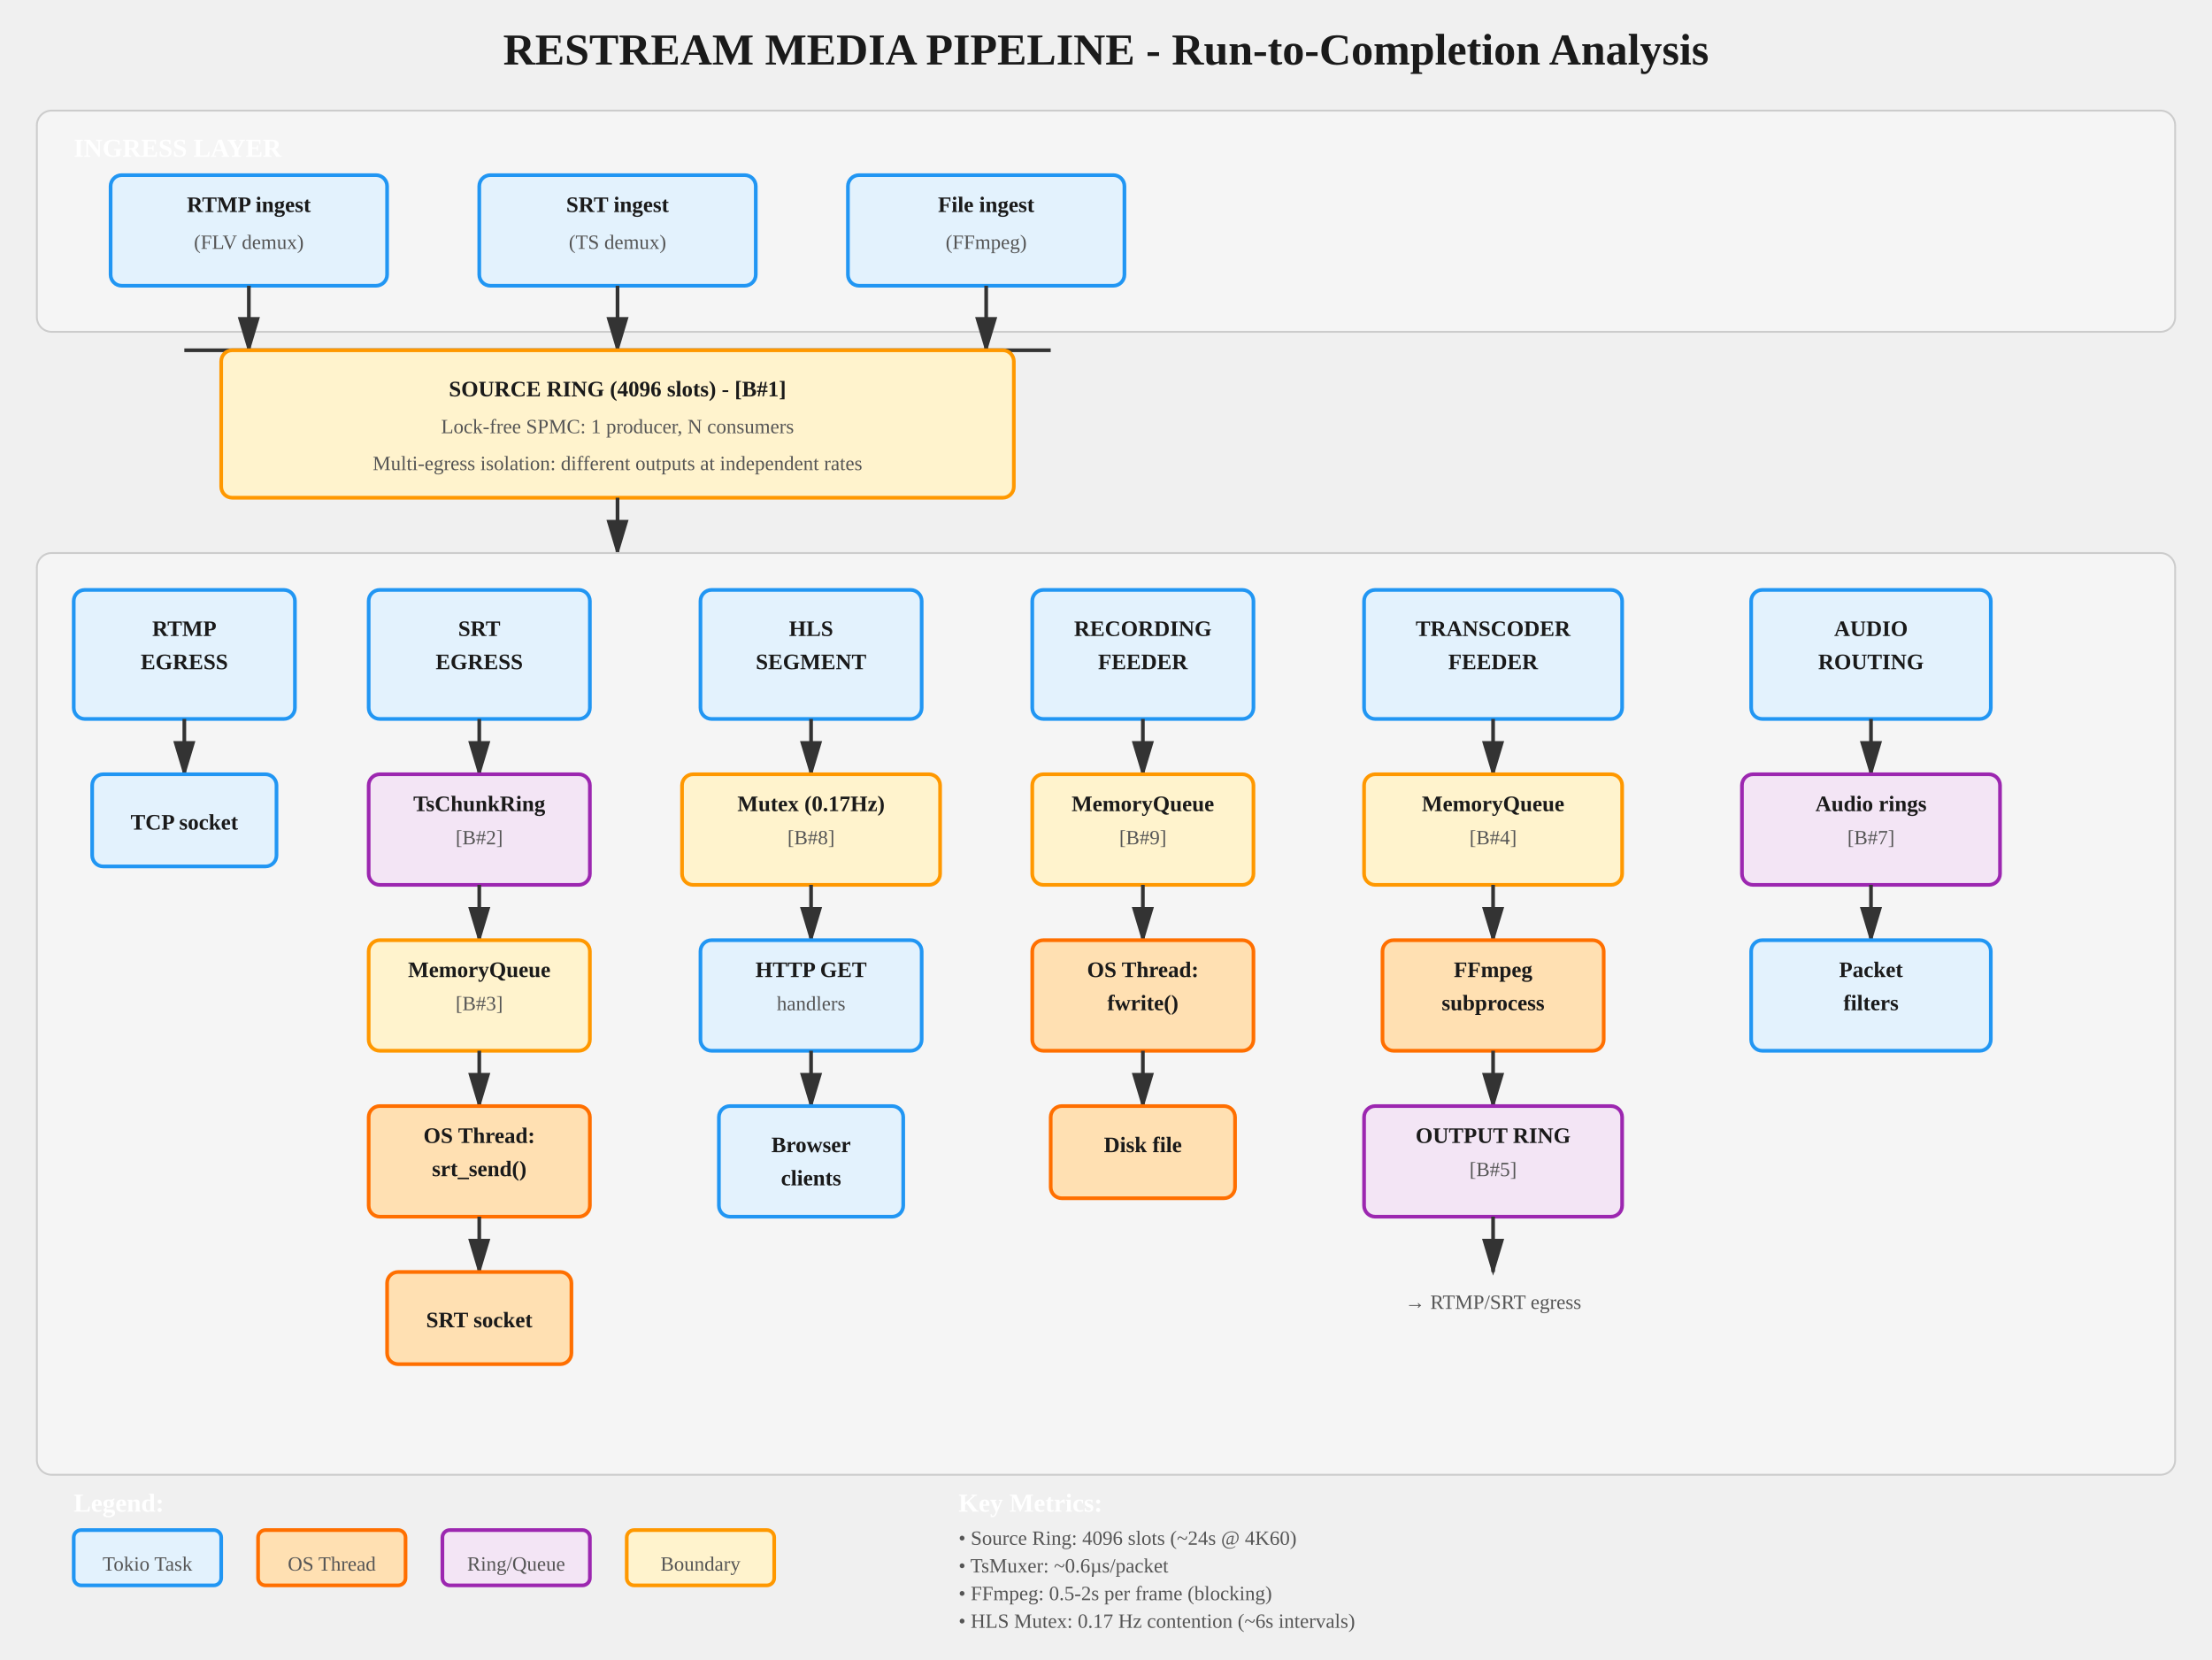
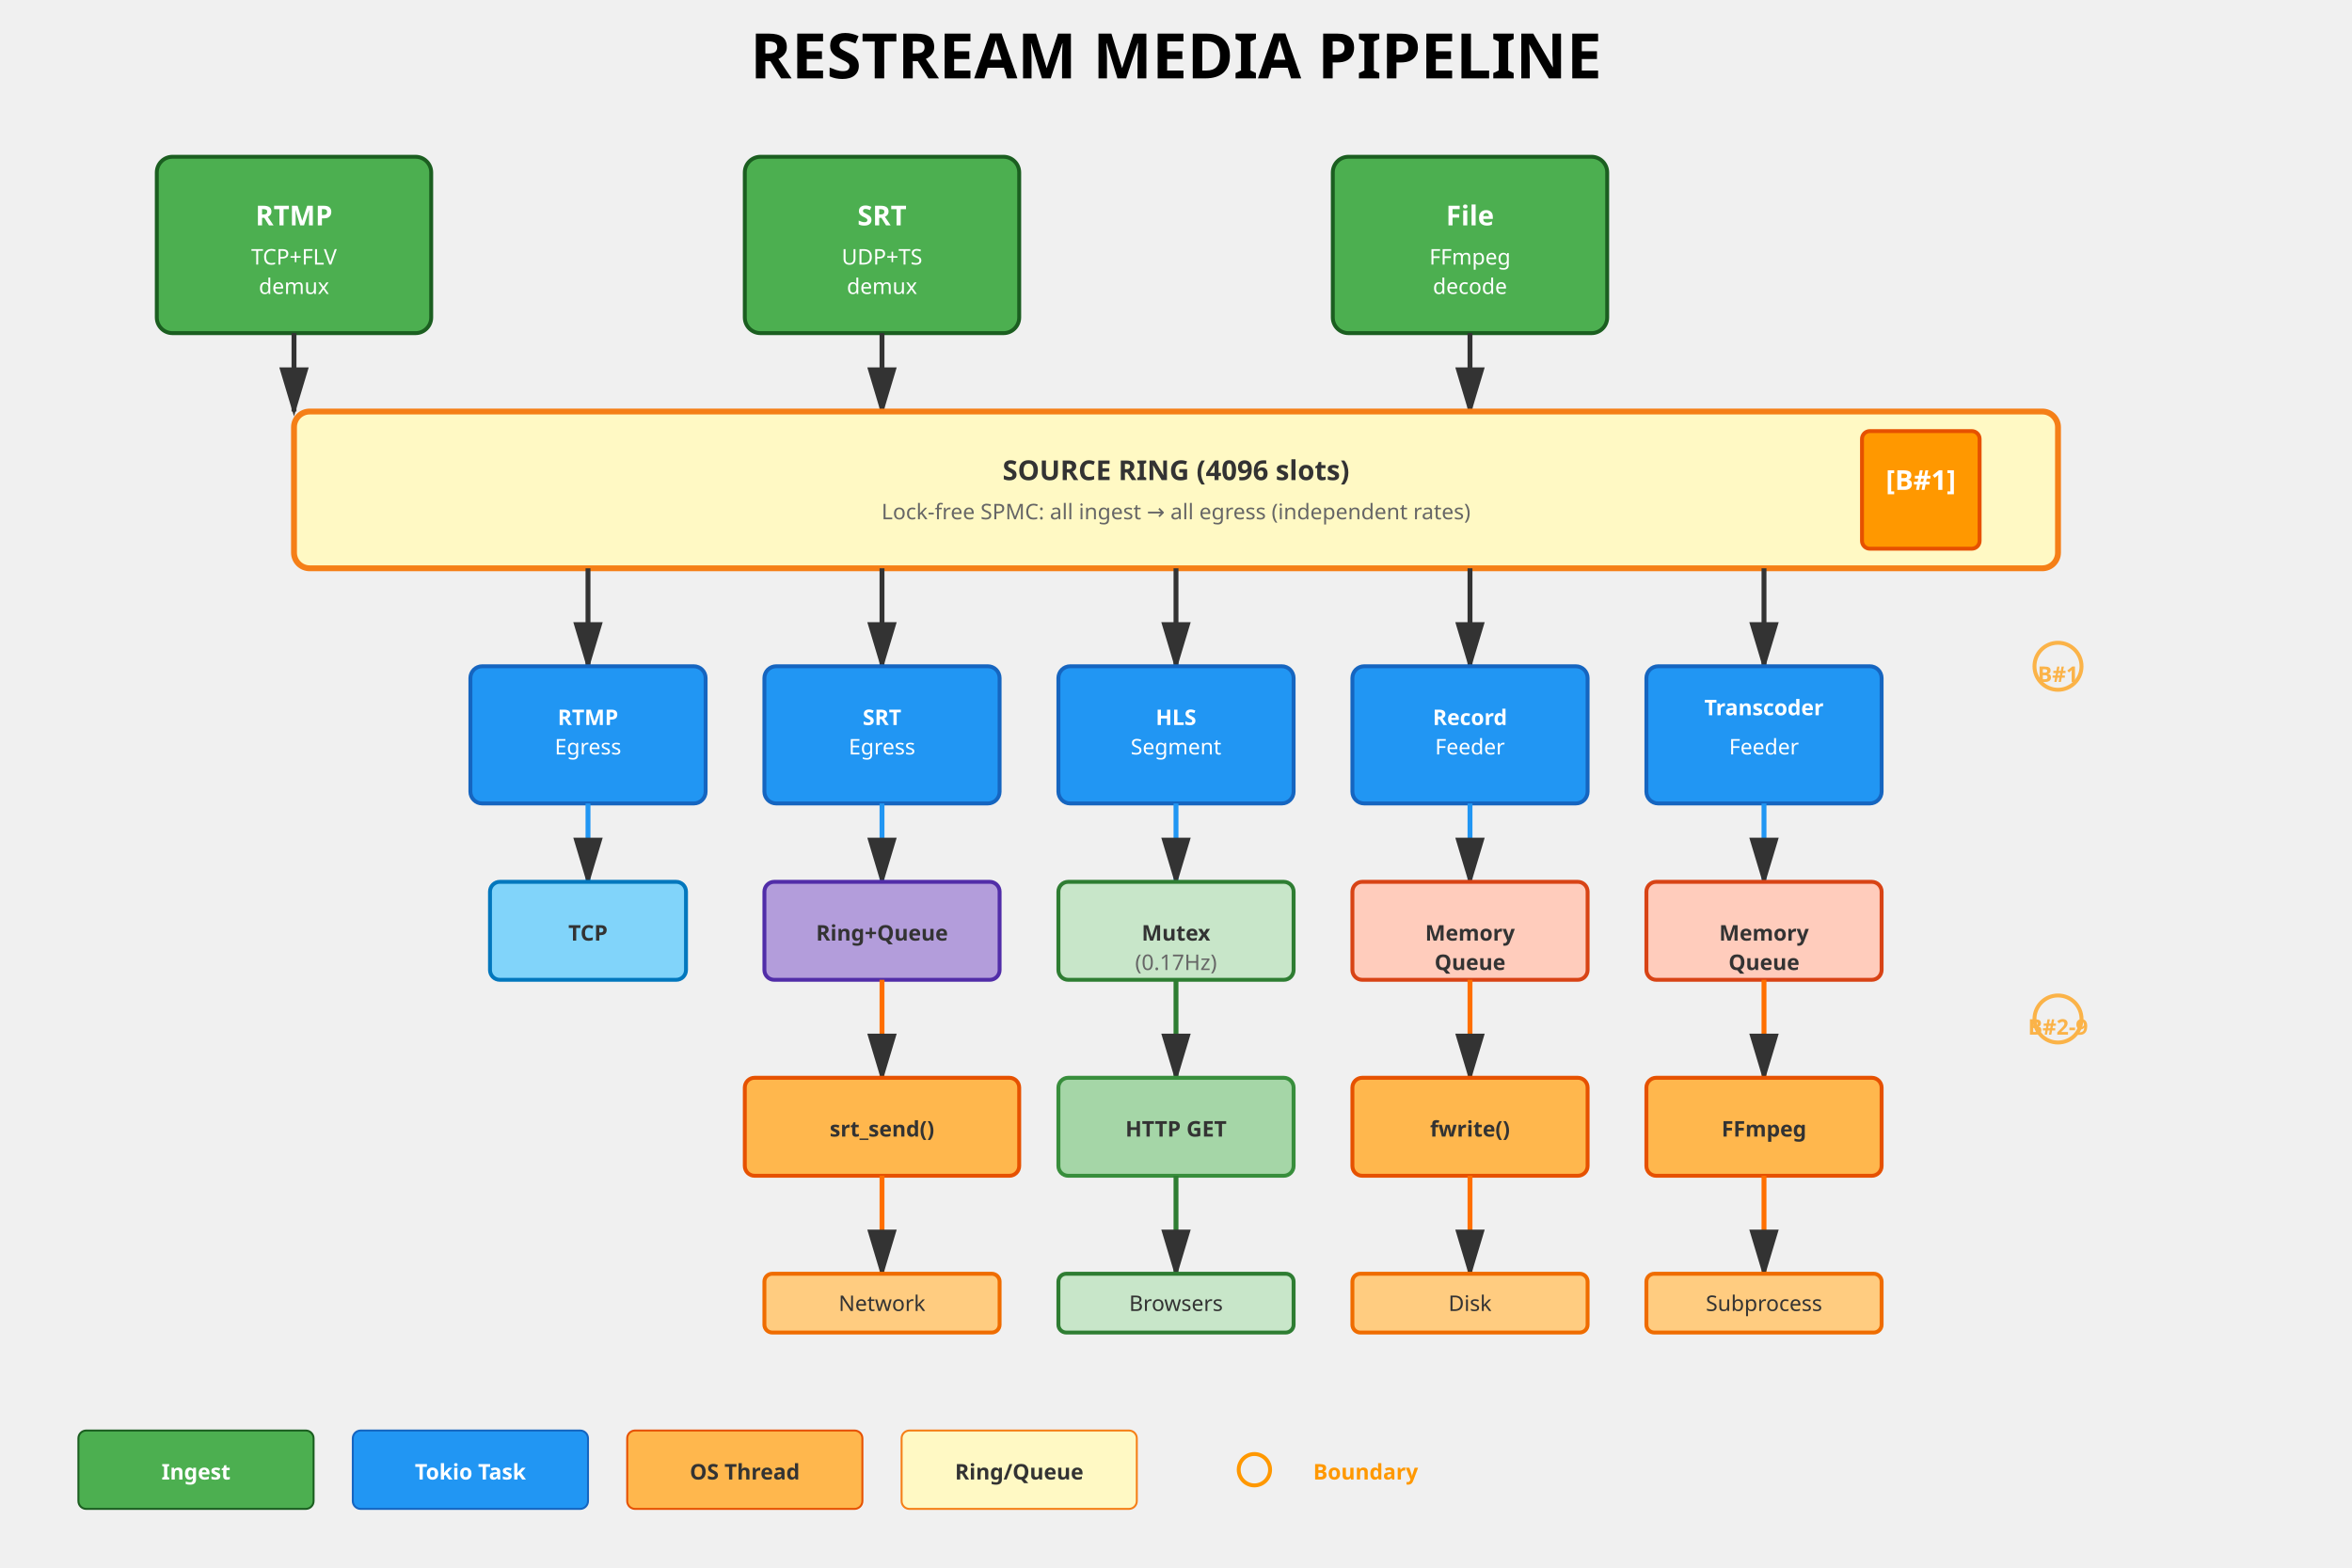
- <svg xmlns="http://www.w3.org/2000/svg" viewBox="0 0 1200 900" width="1200" height="900">
+ <svg xmlns="http://www.w3.org/2000/svg" viewBox="0 0 1200 800">
  <defs>
    <style>
-       .title { font-size: 24px; font-weight: bold; fill: #1a1a1a; }
-       .section-label { font-size: 14px; font-weight: bold; fill: #ffffff; }
-       .box-label { font-size: 12px; font-weight: 600; fill: #1a1a1a; }
-       .small-text { font-size: 11px; fill: #555555; }
-       .connector { stroke: #333; stroke-width: 2; fill: none; }
-       .arrow { stroke: #333; stroke-width: 2; fill: none; marker-end: url(#arrowhead); }
-       .decoupling-box { fill: #fff3cd; stroke: #ff9800; stroke-width: 2; }
-       .async-box { fill: #e3f2fd; stroke: #2196f3; stroke-width: 2; }
-       .thread-box { fill: #ffe0b2; stroke: #ff6f00; stroke-width: 2; }
-       .ring-box { fill: #f3e5f5; stroke: #9c27b0; stroke-width: 2; }
-       .section-bg { fill: #f5f5f5; stroke: #cccccc; stroke-width: 1; }
+       text { font-family: sans-serif; }
+       .title { font-size: 32px; font-weight: bold; }
+       .label { font-size: 14px; font-weight: bold; }
+       .small { font-size: 11px; }
+       .arrow { stroke-width: 2.5; fill: none; marker-end: url(#arrowhead); }
+       .decoupling { stroke-width: 3; stroke-dasharray: 8,3; }
    </style>
    <marker id="arrowhead" markerWidth="10" markerHeight="10" refX="9" refY="3" orient="auto">
      <polygon points="0 0, 10 3, 0 6" fill="#333" />
    </marker>
  </defs>
-   <text x="600" y="35" text-anchor="middle" class="title">RESTREAM MEDIA PIPELINE - Run-to-Completion Analysis</text>
-   <rect x="20" y="60" width="1160" height="120" class="section-bg" rx="8" />
-   <text x="40" y="85" class="section-label" font-size="16">INGRESS LAYER</text>
-   <rect x="60" y="95" width="150" height="60" class="async-box" rx="6" />
-   <text x="135" y="115" text-anchor="middle" class="box-label">RTMP ingest</text>
-   <text x="135" y="135" text-anchor="middle" class="small-text">(FLV demux)</text>
-   <rect x="260" y="95" width="150" height="60" class="async-box" rx="6" />
-   <text x="335" y="115" text-anchor="middle" class="box-label">SRT ingest</text>
-   <text x="335" y="135" text-anchor="middle" class="small-text">(TS demux)</text>
-   <rect x="460" y="95" width="150" height="60" class="async-box" rx="6" />
-   <text x="535" y="115" text-anchor="middle" class="box-label">File ingest</text>
-   <text x="535" y="135" text-anchor="middle" class="small-text">(FFmpeg)</text>
-   <line x1="135" y1="155" x2="135" y2="190" class="arrow" />
-   <line x1="335" y1="155" x2="335" y2="190" class="arrow" />
-   <line x1="535" y1="155" x2="535" y2="190" class="arrow" />
-   <line x1="100" y1="190" x2="570" y2="190" class="connector" />
-   <rect x="120" y="190" width="430" height="80" class="decoupling-box" rx="6" />
-   <text x="335" y="215" text-anchor="middle" class="box-label">SOURCE RING (4096 slots) - [B#1]</text>
-   <text x="335" y="235" text-anchor="middle" class="small-text">Lock-free SPMC: 1 producer, N consumers</text>
-   <text x="335" y="255" text-anchor="middle" class="small-text">Multi-egress isolation: different outputs at independent rates</text>
-   <line x1="335" y1="270" x2="335" y2="300" class="arrow" />
-   <rect x="20" y="300" width="1160" height="500" class="section-bg" rx="8" />
-   <rect x="40" y="320" width="120" height="70" class="async-box" rx="6" />
-   <text x="100" y="345" text-anchor="middle" class="box-label">RTMP</text>
-   <text x="100" y="363" text-anchor="middle" class="box-label">EGRESS</text>
-   <line x1="100" y1="390" x2="100" y2="420" class="arrow" />
-   <rect x="50" y="420" width="100" height="50" class="async-box" rx="6" />
-   <text x="100" y="450" text-anchor="middle" class="box-label">TCP socket</text>
-   <rect x="200" y="320" width="120" height="70" class="async-box" rx="6" />
-   <text x="260" y="345" text-anchor="middle" class="box-label">SRT</text>
-   <text x="260" y="363" text-anchor="middle" class="box-label">EGRESS</text>
-   <line x1="260" y1="390" x2="260" y2="420" class="arrow" />
-   <rect x="200" y="420" width="120" height="60" class="ring-box" rx="6" />
-   <text x="260" y="440" text-anchor="middle" class="box-label">TsChunkRing</text>
-   <text x="260" y="458" text-anchor="middle" class="small-text">[B#2]</text>
-   <line x1="260" y1="480" x2="260" y2="510" class="arrow" />
-   <rect x="200" y="510" width="120" height="60" class="decoupling-box" rx="6" />
-   <text x="260" y="530" text-anchor="middle" class="box-label">MemoryQueue</text>
-   <text x="260" y="548" text-anchor="middle" class="small-text">[B#3]</text>
-   <line x1="260" y1="570" x2="260" y2="600" class="arrow" />
-   <rect x="200" y="600" width="120" height="60" class="thread-box" rx="6" />
-   <text x="260" y="620" text-anchor="middle" class="box-label">OS Thread:</text>
-   <text x="260" y="638" text-anchor="middle" class="box-label">srt_send()</text>
-   <line x1="260" y1="660" x2="260" y2="690" class="arrow" />
-   <rect x="210" y="690" width="100" height="50" class="thread-box" rx="6" />
-   <text x="260" y="720" text-anchor="middle" class="box-label">SRT socket</text>
-   <rect x="380" y="320" width="120" height="70" class="async-box" rx="6" />
-   <text x="440" y="345" text-anchor="middle" class="box-label">HLS</text>
-   <text x="440" y="363" text-anchor="middle" class="box-label">SEGMENT</text>
-   <line x1="440" y1="390" x2="440" y2="420" class="arrow" />
-   <rect x="370" y="420" width="140" height="60" class="decoupling-box" rx="6" />
-   <text x="440" y="440" text-anchor="middle" class="box-label">Mutex (0.17Hz)</text>
-   <text x="440" y="458" text-anchor="middle" class="small-text">[B#8]</text>
-   <line x1="440" y1="480" x2="440" y2="510" class="arrow" />
-   <rect x="380" y="510" width="120" height="60" class="async-box" rx="6" />
-   <text x="440" y="530" text-anchor="middle" class="box-label">HTTP GET</text>
-   <text x="440" y="548" text-anchor="middle" class="small-text">handlers</text>
-   <line x1="440" y1="570" x2="440" y2="600" class="arrow" />
-   <rect x="390" y="600" width="100" height="60" class="async-box" rx="6" />
-   <text x="440" y="625" text-anchor="middle" class="box-label">Browser</text>
-   <text x="440" y="643" text-anchor="middle" class="box-label">clients</text>
-   <rect x="560" y="320" width="120" height="70" class="async-box" rx="6" />
-   <text x="620" y="345" text-anchor="middle" class="box-label">RECORDING</text>
-   <text x="620" y="363" text-anchor="middle" class="box-label">FEEDER</text>
-   <line x1="620" y1="390" x2="620" y2="420" class="arrow" />
-   <rect x="560" y="420" width="120" height="60" class="decoupling-box" rx="6" />
-   <text x="620" y="440" text-anchor="middle" class="box-label">MemoryQueue</text>
-   <text x="620" y="458" text-anchor="middle" class="small-text">[B#9]</text>
-   <line x1="620" y1="480" x2="620" y2="510" class="arrow" />
-   <rect x="560" y="510" width="120" height="60" class="thread-box" rx="6" />
-   <text x="620" y="530" text-anchor="middle" class="box-label">OS Thread:</text>
-   <text x="620" y="548" text-anchor="middle" class="box-label">fwrite()</text>
-   <line x1="620" y1="570" x2="620" y2="600" class="arrow" />
-   <rect x="570" y="600" width="100" height="50" class="thread-box" rx="6" />
-   <text x="620" y="625" text-anchor="middle" class="box-label">Disk file</text>
-   <rect x="740" y="320" width="140" height="70" class="async-box" rx="6" />
-   <text x="810" y="345" text-anchor="middle" class="box-label">TRANSCODER</text>
-   <text x="810" y="363" text-anchor="middle" class="box-label">FEEDER</text>
-   <line x1="810" y1="390" x2="810" y2="420" class="arrow" />
-   <rect x="740" y="420" width="140" height="60" class="decoupling-box" rx="6" />
-   <text x="810" y="440" text-anchor="middle" class="box-label">MemoryQueue</text>
-   <text x="810" y="458" text-anchor="middle" class="small-text">[B#4]</text>
-   <line x1="810" y1="480" x2="810" y2="510" class="arrow" />
-   <rect x="750" y="510" width="120" height="60" class="thread-box" rx="6" />
-   <text x="810" y="530" text-anchor="middle" class="box-label">FFmpeg</text>
-   <text x="810" y="548" text-anchor="middle" class="box-label">subprocess</text>
-   <line x1="810" y1="570" x2="810" y2="600" class="arrow" />
-   <rect x="740" y="600" width="140" height="60" class="ring-box" rx="6" />
-   <text x="810" y="620" text-anchor="middle" class="box-label">OUTPUT RING</text>
-   <text x="810" y="638" text-anchor="middle" class="small-text">[B#5]</text>
-   <line x1="810" y1="660" x2="810" y2="690" class="arrow" />
-   <text x="810" y="710" text-anchor="middle" class="small-text">→ RTMP/SRT egress</text>
-   <rect x="950" y="320" width="130" height="70" class="async-box" rx="6" />
-   <text x="1015" y="345" text-anchor="middle" class="box-label">AUDIO</text>
-   <text x="1015" y="363" text-anchor="middle" class="box-label">ROUTING</text>
-   <line x1="1015" y1="390" x2="1015" y2="420" class="arrow" />
-   <rect x="945" y="420" width="140" height="60" class="ring-box" rx="6" />
-   <text x="1015" y="440" text-anchor="middle" class="box-label">Audio rings</text>
-   <text x="1015" y="458" text-anchor="middle" class="small-text">[B#7]</text>
-   <line x1="1015" y1="480" x2="1015" y2="510" class="arrow" />
-   <rect x="950" y="510" width="130" height="60" class="async-box" rx="6" />
-   <text x="1015" y="530" text-anchor="middle" class="box-label">Packet</text>
-   <text x="1015" y="548" text-anchor="middle" class="box-label">filters</text>
-   <g transform="translate(40, 820)">
-     <text x="0" y="0" class="section-label" font-size="14">Legend:</text>
-     <rect x="0" y="10" width="80" height="30" class="async-box" rx="4" />
-     <text x="40" y="32" text-anchor="middle" class="small-text">Tokio Task</text>
-     <rect x="100" y="10" width="80" height="30" class="thread-box" rx="4" />
-     <text x="140" y="32" text-anchor="middle" class="small-text">OS Thread</text>
-     <rect x="200" y="10" width="80" height="30" class="ring-box" rx="4" />
-     <text x="240" y="32" text-anchor="middle" class="small-text">Ring/Queue</text>
-     <rect x="300" y="10" width="80" height="30" class="decoupling-box" rx="4" />
-     <text x="340" y="32" text-anchor="middle" class="small-text">Boundary</text>
+   <text x="600" y="40" text-anchor="middle" class="title">RESTREAM MEDIA PIPELINE</text>
+   <g id="ingress">
+     <rect x="80" y="80" width="140" height="90" fill="#4caf50" stroke="#1b5e20" stroke-width="2" rx="8" />
+     <text x="150" y="115" text-anchor="middle" class="label" fill="white">RTMP</text>
+     <text x="150" y="135" text-anchor="middle" class="small" fill="white">TCP+FLV</text>
+     <text x="150" y="150" text-anchor="middle" class="small" fill="white">demux</text>
+     <rect x="380" y="80" width="140" height="90" fill="#4caf50" stroke="#1b5e20" stroke-width="2" rx="8" />
+     <text x="450" y="115" text-anchor="middle" class="label" fill="white">SRT</text>
+     <text x="450" y="135" text-anchor="middle" class="small" fill="white">UDP+TS</text>
+     <text x="450" y="150" text-anchor="middle" class="small" fill="white">demux</text>
+     <rect x="680" y="80" width="140" height="90" fill="#4caf50" stroke="#1b5e20" stroke-width="2" rx="8" />
+     <text x="750" y="115" text-anchor="middle" class="label" fill="white">File</text>
+     <text x="750" y="135" text-anchor="middle" class="small" fill="white">FFmpeg</text>
+     <text x="750" y="150" text-anchor="middle" class="small" fill="white">decode</text>
  </g>
-   <g transform="translate(520, 820)">
-     <text class="section-label" font-size="12">Key Metrics:</text>
-     <text y="18" class="small-text">• Source Ring: 4096 slots (~24s @ 4K60)</text>
-     <text y="33" class="small-text">• TsMuxer: ~0.6µs/packet</text>
-     <text y="48" class="small-text">• FFmpeg: 0.5-2s per frame (blocking)</text>
-     <text y="63" class="small-text">• HLS Mutex: 0.17 Hz contention (~6s intervals)</text>
+   <path d="M 150 170 L 150 210" class="arrow" stroke="#333" />
+   <path d="M 450 170 L 450 210" class="arrow" stroke="#333" />
+   <path d="M 750 170 L 750 210" class="arrow" stroke="#333" />
+   <rect x="150" y="210" width="900" height="80" fill="#fff9c4" stroke="#f57f17" stroke-width="3" rx="8" />
+   <text x="600" y="245" text-anchor="middle" class="label" fill="#333">SOURCE RING (4096 slots)</text>
+   <text x="600" y="265" text-anchor="middle" class="small" fill="#666">Lock-free SPMC: all ingest → all egress (independent rates)</text>
+   <rect x="950" y="220" width="60" height="60" fill="#ff9800" stroke="#e65100" stroke-width="2" rx="4" />
+   <text x="980" y="250" text-anchor="middle" class="label" fill="white">[B#1]</text>
+   <path d="M 300 290 L 300 340" class="arrow" stroke="#333" />
+   <path d="M 450 290 L 450 340" class="arrow" stroke="#333" />
+   <path d="M 600 290 L 600 340" class="arrow" stroke="#333" />
+   <path d="M 750 290 L 750 340" class="arrow" stroke="#333" />
+   <path d="M 900 290 L 900 340" class="arrow" stroke="#333" />
+   <g id="branches">
+     <g>
+       <rect x="240" y="340" width="120" height="70" fill="#2196f3" stroke="#1565c0" stroke-width="2" rx="6" />
+       <text x="300" y="370" text-anchor="middle" class="small" fill="white" font-weight="bold">RTMP</text>
+       <text x="300" y="385" text-anchor="middle" class="small" fill="white">Egress</text>
+       <path d="M 300 410 L 300 450" class="arrow" stroke="#2196f3" />
+       <rect x="250" y="450" width="100" height="50" fill="#81d4fa" stroke="#0277bd" stroke-width="2" rx="5" />
+       <text x="300" y="480" text-anchor="middle" class="small" fill="#333" font-weight="bold">TCP</text>
+     </g>
+     <g>
+       <rect x="390" y="340" width="120" height="70" fill="#2196f3" stroke="#1565c0" stroke-width="2" rx="6" />
+       <text x="450" y="370" text-anchor="middle" class="small" fill="white" font-weight="bold">SRT</text>
+       <text x="450" y="385" text-anchor="middle" class="small" fill="white">Egress</text>
+       <path d="M 450 410 L 450 450" class="arrow" stroke="#2196f3" />
+       <rect x="390" y="450" width="120" height="50" fill="#b39ddb" stroke="#512da8" stroke-width="2" rx="5" />
+       <text x="450" y="480" text-anchor="middle" class="small" fill="#333" font-weight="bold">Ring+Queue</text>
+       <path d="M 450 500 L 450 550" class="arrow" stroke="#ff6f00" />
+       <rect x="380" y="550" width="140" height="50" fill="#ffb74d" stroke="#e65100" stroke-width="2" rx="5" />
+       <text x="450" y="580" text-anchor="middle" class="small" fill="#333" font-weight="bold">srt_send()</text>
+       <path d="M 450 600 L 450 650" class="arrow" stroke="#ff6f00" />
+       <rect x="390" y="650" width="120" height="30" fill="#ffcc80" stroke="#ef6c00" stroke-width="2" rx="4" />
+       <text x="450" y="669" text-anchor="middle" class="small" fill="#333">Network</text>
+     </g>
+     <g>
+       <rect x="540" y="340" width="120" height="70" fill="#2196f3" stroke="#1565c0" stroke-width="2" rx="6" />
+       <text x="600" y="370" text-anchor="middle" class="small" fill="white" font-weight="bold">HLS</text>
+       <text x="600" y="385" text-anchor="middle" class="small" fill="white">Segment</text>
+       <path d="M 600 410 L 600 450" class="arrow" stroke="#2196f3" />
+       <rect x="540" y="450" width="120" height="50" fill="#c8e6c9" stroke="#2e7d32" stroke-width="2" rx="5" />
+       <text x="600" y="480" text-anchor="middle" class="small" fill="#333" font-weight="bold">Mutex</text>
+       <text x="600" y="495" text-anchor="middle" class="small" fill="#666">(0.17Hz)</text>
+       <path d="M 600 500 L 600 550" class="arrow" stroke="#2e7d32" />
+       <rect x="540" y="550" width="120" height="50" fill="#a5d6a7" stroke="#388e3c" stroke-width="2" rx="5" />
+       <text x="600" y="580" text-anchor="middle" class="small" fill="#333" font-weight="bold">HTTP GET</text>
+       <path d="M 600 600 L 600 650" class="arrow" stroke="#2e7d32" />
+       <rect x="540" y="650" width="120" height="30" fill="#c8e6c9" stroke="#2e7d32" stroke-width="2" rx="4" />
+       <text x="600" y="669" text-anchor="middle" class="small" fill="#333">Browsers</text>
+     </g>
+     <g>
+       <rect x="690" y="340" width="120" height="70" fill="#2196f3" stroke="#1565c0" stroke-width="2" rx="6" />
+       <text x="750" y="370" text-anchor="middle" class="small" fill="white" font-weight="bold">Record</text>
+       <text x="750" y="385" text-anchor="middle" class="small" fill="white">Feeder</text>
+       <path d="M 750 410 L 750 450" class="arrow" stroke="#2196f3" />
+       <rect x="690" y="450" width="120" height="50" fill="#ffccbc" stroke="#d84315" stroke-width="2" rx="5" />
+       <text x="750" y="480" text-anchor="middle" class="small" fill="#333" font-weight="bold">Memory</text>
+       <text x="750" y="495" text-anchor="middle" class="small" fill="#333" font-weight="bold">Queue</text>
+       <path d="M 750 500 L 750 550" class="arrow" stroke="#ff6f00" />
+       <rect x="690" y="550" width="120" height="50" fill="#ffb74d" stroke="#e65100" stroke-width="2" rx="5" />
+       <text x="750" y="580" text-anchor="middle" class="small" fill="#333" font-weight="bold">fwrite()</text>
+       <path d="M 750 600 L 750 650" class="arrow" stroke="#ff6f00" />
+       <rect x="690" y="650" width="120" height="30" fill="#ffcc80" stroke="#ef6c00" stroke-width="2" rx="4" />
+       <text x="750" y="669" text-anchor="middle" class="small" fill="#333">Disk</text>
+     </g>
+     <g>
+       <rect x="840" y="340" width="120" height="70" fill="#2196f3" stroke="#1565c0" stroke-width="2" rx="6" />
+       <text x="900" y="365" text-anchor="middle" class="small" fill="white" font-weight="bold">Transcoder</text>
+       <text x="900" y="385" text-anchor="middle" class="small" fill="white">Feeder</text>
+       <path d="M 900 410 L 900 450" class="arrow" stroke="#2196f3" />
+       <rect x="840" y="450" width="120" height="50" fill="#ffccbc" stroke="#d84315" stroke-width="2" rx="5" />
+       <text x="900" y="480" text-anchor="middle" class="small" fill="#333" font-weight="bold">Memory</text>
+       <text x="900" y="495" text-anchor="middle" class="small" fill="#333" font-weight="bold">Queue</text>
+       <path d="M 900 500 L 900 550" class="arrow" stroke="#ff6f00" />
+       <rect x="840" y="550" width="120" height="50" fill="#ffb74d" stroke="#e65100" stroke-width="2" rx="5" />
+       <text x="900" y="580" text-anchor="middle" class="small" fill="#333" font-weight="bold">FFmpeg</text>
+       <path d="M 900 600 L 900 650" class="arrow" stroke="#ff6f00" />
+       <rect x="840" y="650" width="120" height="30" fill="#ffcc80" stroke="#ef6c00" stroke-width="2" rx="4" />
+       <text x="900" y="669" text-anchor="middle" class="small" fill="#333">Subprocess</text>
+     </g>
+   </g>
+   <g id="boundaries" opacity="0.7">
+     <circle cx="1050" cy="340" r="12" fill="none" stroke="#ff9800" stroke-width="2" />
+     <text x="1050" y="348" text-anchor="middle" class="small" font-weight="bold" fill="#ff9800">B#1</text>
+     <circle cx="1050" cy="520" r="12" fill="none" stroke="#ff9800" stroke-width="2" />
+     <text x="1050" y="528" text-anchor="middle" class="small" font-weight="bold" fill="#ff9800">B#2-9</text>
+   </g>
+   <g id="legend" transform="translate(40, 730)">
+     <rect x="0" y="0" width="120" height="40" fill="#4caf50" stroke="#1b5e20" stroke-width="1" rx="4" />
+     <text x="60" y="25" text-anchor="middle" class="small" fill="white" font-weight="bold">Ingest</text>
+     <rect x="140" y="0" width="120" height="40" fill="#2196f3" stroke="#1565c0" stroke-width="1" rx="4" />
+     <text x="200" y="25" text-anchor="middle" class="small" fill="white" font-weight="bold">Tokio Task</text>
+     <rect x="280" y="0" width="120" height="40" fill="#ffb74d" stroke="#e65100" stroke-width="1" rx="4" />
+     <text x="340" y="25" text-anchor="middle" class="small" fill="#333" font-weight="bold">OS Thread</text>
+     <rect x="420" y="0" width="120" height="40" fill="#fff9c4" stroke="#f57f17" stroke-width="1" rx="4" />
+     <text x="480" y="25" text-anchor="middle" class="small" fill="#333" font-weight="bold">Ring/Queue</text>
+     <circle cx="600" cy="20" r="8" fill="none" stroke="#ff9800" stroke-width="2" />
+     <text x="630" y="25" class="small" fill="#ff9800" font-weight="bold">Boundary</text>
  </g>
</svg>
